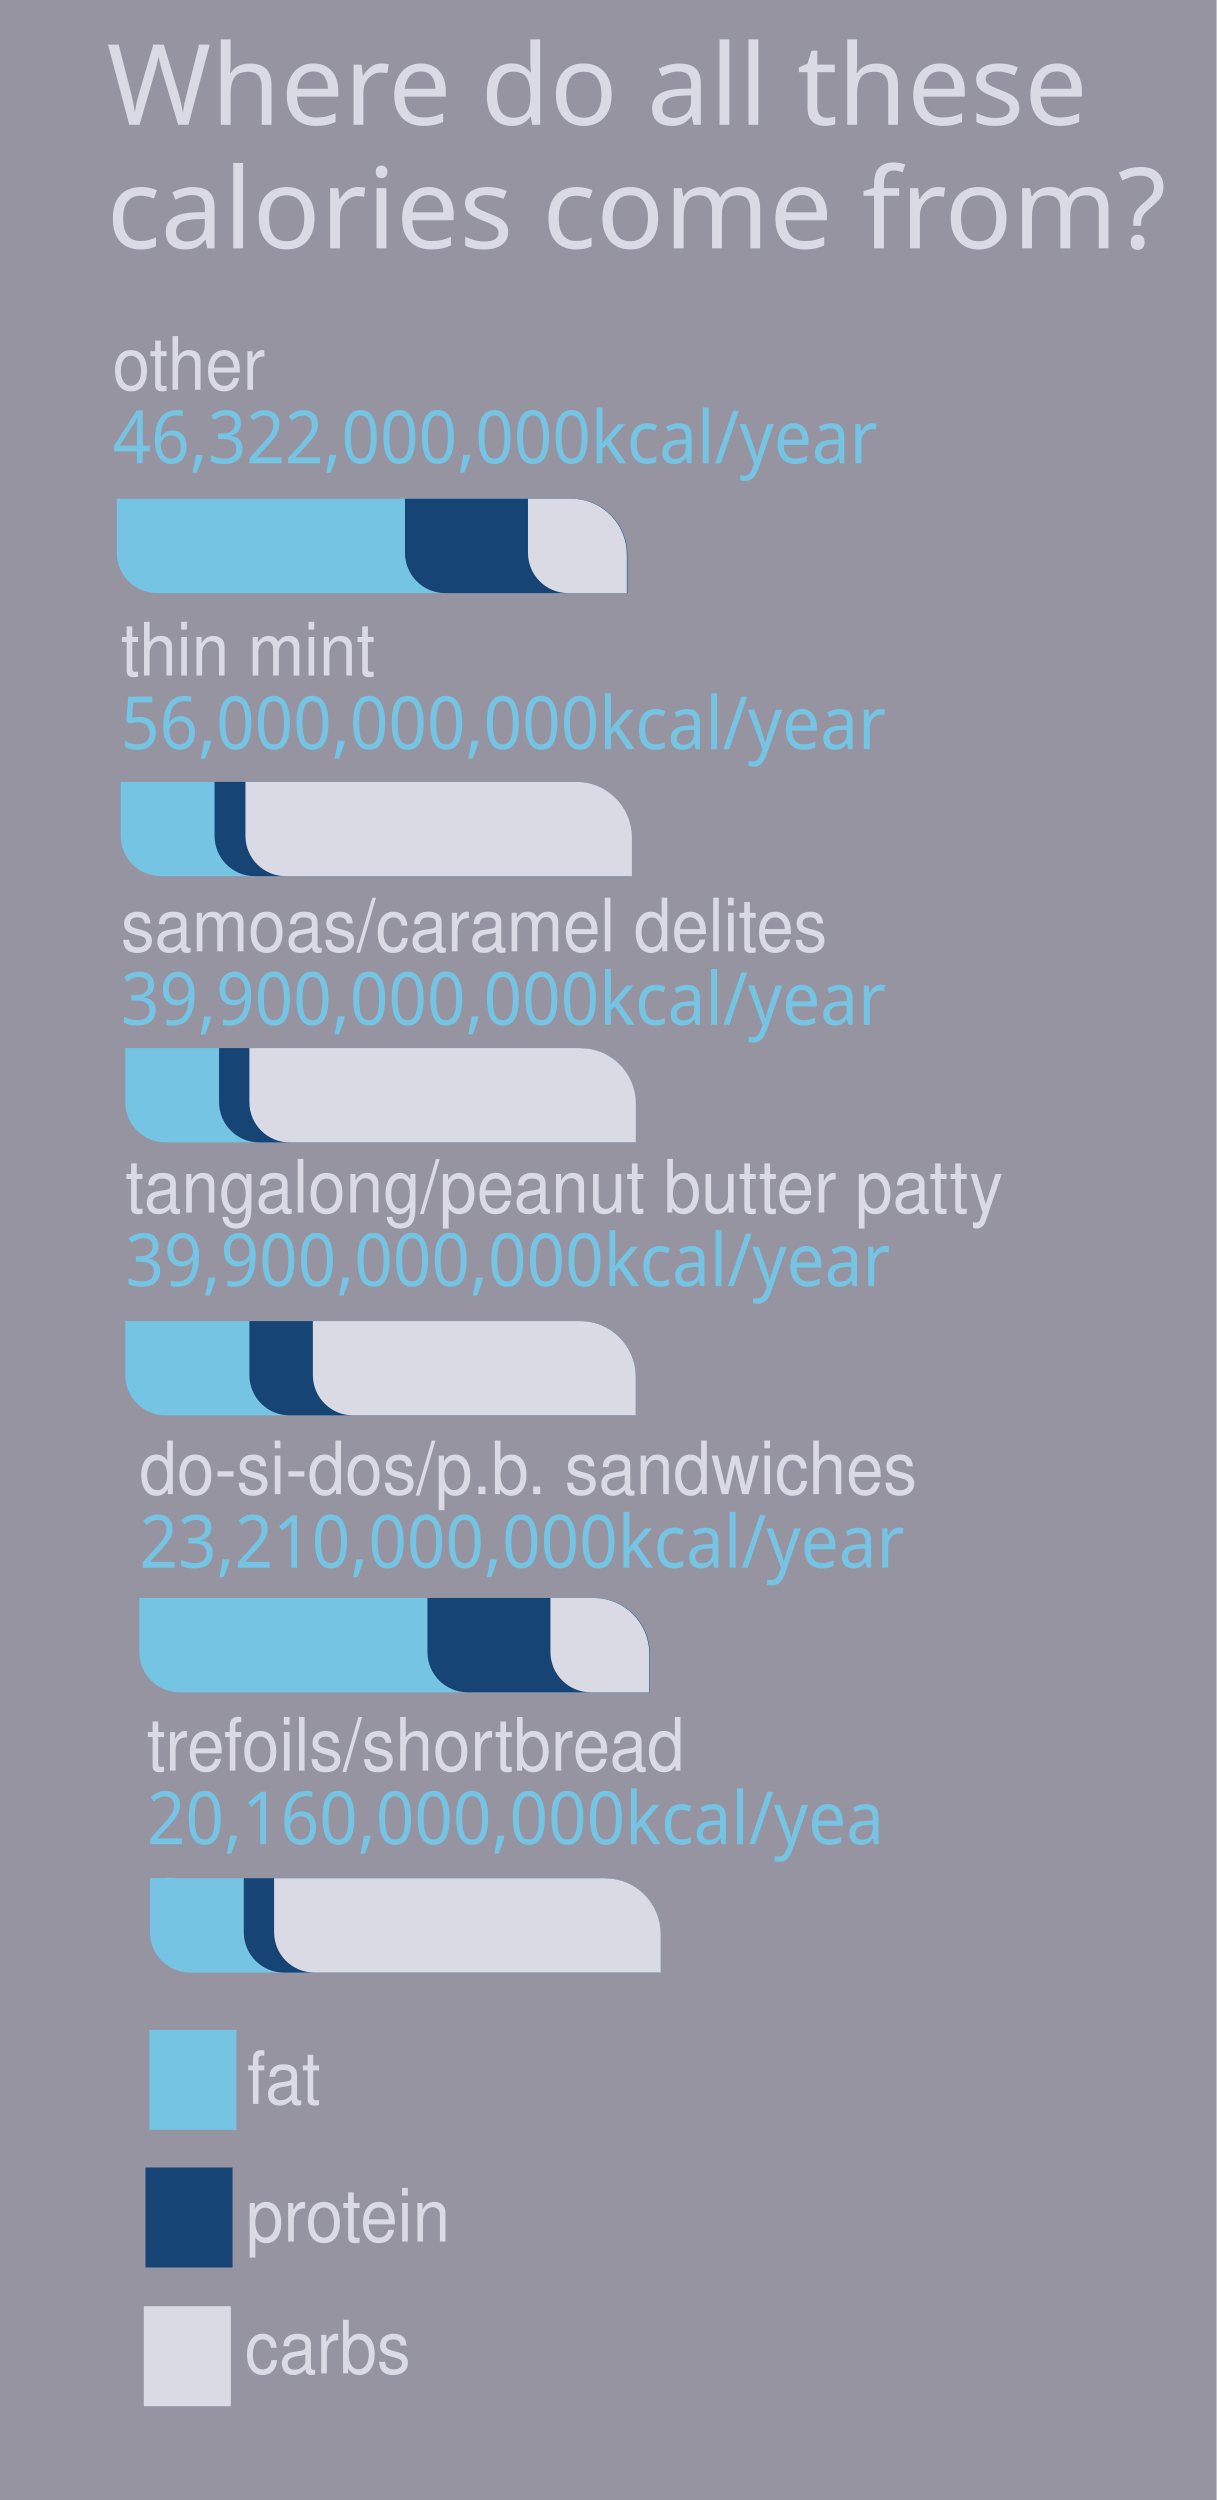
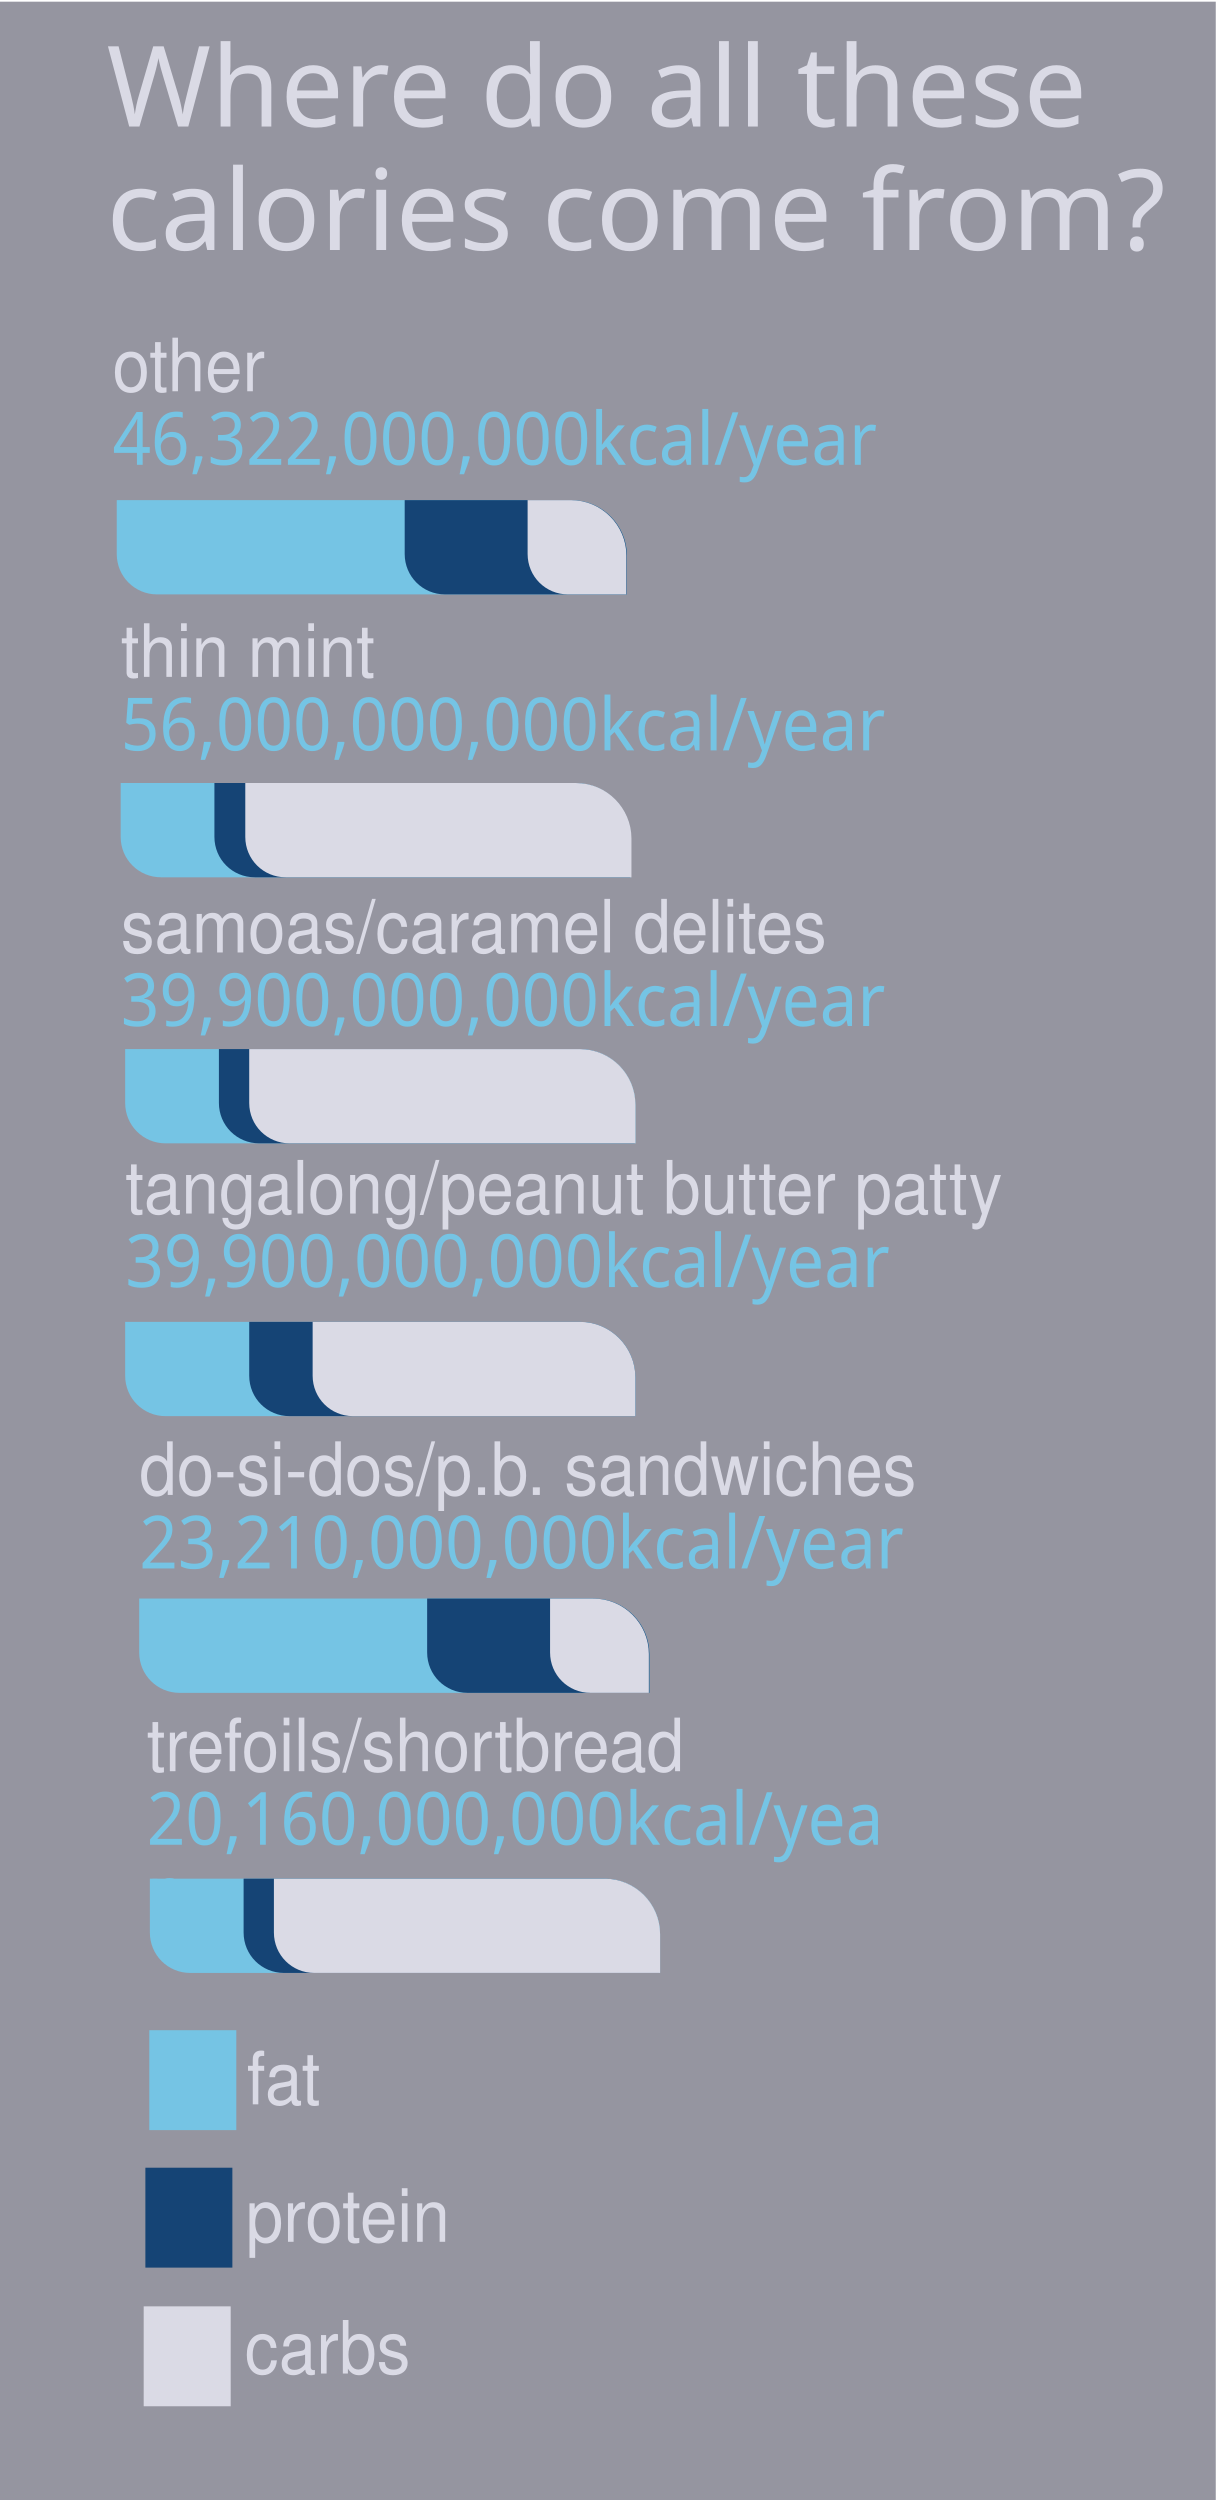
- <svg xmlns="http://www.w3.org/2000/svg" id="Layer_1" width="216.6" height="445.1" viewBox="0 0 216.6 445.1">
-   <style>.st0{fill:#9594A0;} .st1{fill:#75C4E4;} .st2{fill:#164475;} .st3{fill:#DADAE5;} .st4{fill:none;} .st5{font-family:'Helvetica';} .st6{font-size:13.089px;} .st7{font-family:'Helvetica-Bold';} .st8{font-family:'Avenir-Roman';} .st9{font-size:20px;}</style>
-   <path class="st0" d="M0 0h216.6v445.1H0z" />
-   <path class="st1" d="M111.7 105.6H28c-4 0-7.2-3.2-7.2-7.2v-9.6h81c5.5 0 9.9 4.5 9.9 9.9v6.9z" />
-   <path class="st2" d="M111.7 105.6H79.3c-4 0-7.2-3.2-7.2-7.2v-9.6h29.7c5.5 0 9.9 4.5 9.9 9.9v6.9z" />
-   <path class="st3" d="M111.7 105.6h-10.5c-4 0-7.2-3.2-7.2-7.2v-9.6h7.7c5.5 0 9.9 4.5 9.9 9.9v6.9z" />
-   <path class="st1" d="M112.4 156H28.7c-4 0-7.2-3.2-7.2-7.2v-9.6h81c5.5 0 9.9 4.5 9.9 9.9v6.9z" />
-   <path class="st2" d="M112.4 156h-67c-4 0-7.2-3.2-7.2-7.2v-9.6h64.2c5.5 0 9.9 4.5 9.9 9.9v6.9z" />
-   <path class="st3" d="M112.4 156H50.9c-4 0-7.2-3.2-7.2-7.2v-9.6h58.9c5.5 0 9.9 4.5 9.9 9.9v6.9z" />
-   <path class="st1" d="M113.2 203.4H29.5c-4 0-7.2-3.2-7.2-7.2v-9.6h81c5.5 0 9.9 4.5 9.9 9.9v6.9z" />
-   <path class="st2" d="M113.2 203.4h-67c-4 0-7.2-3.2-7.2-7.2v-9.6h64.2c5.5 0 9.9 4.5 9.9 9.9v6.9z" />
-   <path class="st3" d="M113.2 203.4H51.6c-4 0-7.2-3.2-7.2-7.2v-9.6h58.9c5.5 0 9.9 4.5 9.9 9.9v6.9z" />
-   <path class="st1" d="M113.2 252H29.5c-4 0-7.2-3.2-7.2-7.2v-9.6h81c5.5 0 9.9 4.5 9.9 9.9v6.9z" />
-   <path class="st2" d="M113.2 252H51.6c-4 0-7.2-3.2-7.2-7.2v-9.6h58.9c5.5 0 9.9 4.5 9.9 9.9v6.9z" />
-   <path class="st3" d="M113.2 252H62.9c-4 0-7.2-3.2-7.2-7.2v-9.6h47.6c5.5 0 9.9 4.5 9.9 9.9v6.9z" />
-   <path class="st1" d="M115.7 301.3H32c-4 0-7.2-3.2-7.2-7.2v-9.6h81c5.5 0 9.9 4.5 9.9 9.9v6.9z" />
-   <path class="st2" d="M115.7 301.3H83.3c-4 0-7.2-3.2-7.2-7.2v-9.6h29.7c5.5 0 9.9 4.5 9.9 9.9v6.9z" />
-   <path class="st3" d="M115.7 301.3h-10.5c-4 0-7.2-3.2-7.2-7.2v-9.6h7.7c5.5 0 9.9 4.5 9.9 9.9v6.9z" />
-   <path class="st1" d="M117.6 351.2H33.9c-4 0-7.2-3.2-7.2-7.2v-9.6h81c5.5 0 9.9 4.5 9.9 9.9v6.9z" />
-   <path class="st2" d="M117.6 351.2h-67c-4 0-7.2-3.2-7.2-7.2v-9.6h64.2c5.5 0 9.9 4.5 9.9 9.9v6.9z" />
-   <path class="st3" d="M117.6 351.2H56c-4 0-7.2-3.2-7.2-7.2v-9.6h58.9c5.5 0 9.9 4.5 9.9 9.9v6.9z" />
-   <path class="st4" d="M20 60h141.3v28.8H20z" />
-   <text transform="matrix(.9168 0 0 1 20.046 69.386)">
-     <tspan x="0" y="0" class="st3 st5 st6">other </tspan>
-     <tspan x="0" y="13.1" class="st1 st7 st6">46,322,000,000kcal/year</tspan>
+ <svg xmlns="http://www.w3.org/2000/svg" version="1.1" id="Layer_1" x="0px" y="0px" width="216.6px" height="445.4px" viewBox="0 0 216.6 445.4" enable-background="new 0 0 216.6 445.4" xml:space="preserve">
+   <rect y="0.3" fill="#9595A0" width="216.6" height="445.1" />
+   <path fill="#75C4E4" d="M111.7,105.9H28c-4,0-7.2-3.2-7.2-7.2v-9.6h81c5.5,0,9.9,4.5,9.9,9.9V105.9z" />
+   <path fill="#154475" d="M111.7,105.9H79.3c-4,0-7.2-3.2-7.2-7.2v-9.6h29.7c5.5,0,9.9,4.5,9.9,9.9V105.9z" />
+   <path fill="#DADAE5" d="M111.7,105.9h-10.5c-4,0-7.2-3.2-7.2-7.2v-9.6h7.7c5.5,0,9.9,4.5,9.9,9.9V105.9z" />
+   <path fill="#75C4E4" d="M112.4,156.3H28.7c-4,0-7.2-3.2-7.2-7.2v-9.6h81c5.5,0,9.9,4.5,9.9,9.9V156.3z" />
+   <path fill="#154475" d="M112.4,156.3h-67c-4,0-7.2-3.2-7.2-7.2v-9.6h64.2c5.5,0,9.9,4.5,9.9,9.9V156.3z" />
+   <path fill="#DADAE5" d="M112.4,156.3H50.9c-4,0-7.2-3.2-7.2-7.2v-9.6h58.9c5.5,0,9.9,4.5,9.9,9.9V156.3z" />
+   <path fill="#75C4E4" d="M113.2,203.7H29.5c-4,0-7.2-3.2-7.2-7.2v-9.6h81c5.5,0,9.9,4.5,9.9,9.9V203.7z" />
+   <path fill="#154475" d="M113.2,203.7h-67c-4,0-7.2-3.2-7.2-7.2v-9.6h64.2c5.5,0,9.9,4.5,9.9,9.9V203.7z" />
+   <path fill="#DADAE5" d="M113.2,203.7H51.6c-4,0-7.2-3.2-7.2-7.2v-9.6h58.9c5.5,0,9.9,4.5,9.9,9.9V203.7z" />
+   <path fill="#75C4E4" d="M113.2,252.3H29.5c-4,0-7.2-3.2-7.2-7.2v-9.6h81c5.5,0,9.9,4.5,9.9,9.9V252.3z" />
+   <path fill="#154475" d="M113.2,252.3H51.6c-4,0-7.2-3.2-7.2-7.2v-9.6h58.9c5.5,0,9.9,4.5,9.9,9.9V252.3z" />
+   <path fill="#DADAE5" d="M113.2,252.3H62.9c-4,0-7.2-3.2-7.2-7.2v-9.6h47.6c5.5,0,9.9,4.5,9.9,9.9V252.3z" />
+   <path fill="#75C4E4" d="M115.7,301.6H32c-4,0-7.2-3.2-7.2-7.2v-9.6h81c5.5,0,9.9,4.5,9.9,9.9V301.6z" />
+   <path fill="#154475" d="M115.7,301.6H83.3c-4,0-7.2-3.2-7.2-7.2v-9.6h29.7c5.5,0,9.9,4.5,9.9,9.9V301.6z" />
+   <path fill="#DADAE5" d="M115.7,301.6h-10.5c-4,0-7.2-3.2-7.2-7.2v-9.6h7.7c5.5,0,9.9,4.5,9.9,9.9V301.6z" />
+   <path fill="#75C4E4" d="M117.6,351.5H33.9c-4,0-7.2-3.2-7.2-7.2v-9.6h81c5.5,0,9.9,4.5,9.9,9.9V351.5z" />
+   <path fill="#154475" d="M117.6,351.5h-67c-4,0-7.2-3.2-7.2-7.2v-9.6h64.2c5.5,0,9.9,4.5,9.9,9.9V351.5z" />
+   <path fill="#DADAE5" d="M117.6,351.5H56c-4,0-7.2-3.2-7.2-7.2v-9.6h58.9c5.5,0,9.9,4.5,9.9,9.9V351.5z" />
+   <rect x="20" y="60.3" fill="none" width="141.3" height="28.8" />
+   <text transform="matrix(0.9168 0 0 1 20.0461 69.7061)">
+     <tspan x="0" y="0" fill="#DADAE5" font-family="'Helvetica'" font-size="13.089px">other </tspan>
+     <tspan x="0" y="13.1" fill="#75C4E4" font-family="'Helvetica-Bold'" font-size="13.089px">46,322,000,000kcal/year</tspan>
  </text>
-   <path class="st4" d="M21.5 110.9h153.3v35.8H21.5z" />
-   <text transform="matrix(.9168 0 0 1 21.533 120.27)">
-     <tspan x="0" y="0" class="st3 st5 st6">thin mint </tspan>
-     <tspan x="0" y="13.1" class="st1 st7 st6">56,000,000,000kcal/year</tspan>
+   <rect x="21.5" y="111.2" fill="none" width="153.3" height="35.8" />
+   <text transform="matrix(0.9168 0 0 1 21.5334 120.5894)">
+     <tspan x="0" y="0" fill="#DADAE5" font-family="'Helvetica'" font-size="13.089px">thin mint </tspan>
+     <tspan x="0" y="13.1" fill="#75C4E4" font-family="'Helvetica-Bold'" font-size="13.089px">56,000,000,000kcal/year</tspan>
  </text>
-   <path class="st4" d="M21.5 160h161.8v35.8H21.5z" />
-   <text transform="matrix(.9168 0 0 1 21.533 169.37)">
-     <tspan x="0" y="0" class="st3 st5 st6">samoas/caramel delites</tspan>
-     <tspan x="0" y="13.1" class="st1 st7 st6">39,900,000,000kcal/year</tspan>
+   <rect x="21.5" y="160.3" fill="none" width="161.8" height="35.8" />
+   <text transform="matrix(0.9168 0 0 1 21.5334 169.6905)">
+     <tspan x="0" y="0" fill="#DADAE5" font-family="'Helvetica'" font-size="13.089px">samoas/caramel delites</tspan>
+     <tspan x="0" y="13.1" fill="#75C4E4" font-family="'Helvetica-Bold'" font-size="13.089px">39,900,000,000kcal/year</tspan>
  </text>
-   <path class="st4" d="M24.8 256.6h191.7v35.8H24.8z" />
-   <text transform="matrix(.9168 0 0 1 24.827 266.02)">
-     <tspan x="0" y="0" class="st3 st5 st6">do-si-dos/p.b. sandwiches</tspan>
-     <tspan x="0" y="13.1" class="st1 st7 st6">23,210,000,000kcal/year</tspan>
+   <rect x="24.8" y="256.9" fill="none" width="191.7" height="35.8" />
+   <text transform="matrix(0.9168 0 0 1 24.8268 266.3384)">
+     <tspan x="0" y="0" fill="#DADAE5" font-family="'Helvetica'" font-size="13.089px">do-si-dos/p.b. sandwiches</tspan>
+     <tspan x="0" y="13.1" fill="#75C4E4" font-family="'Helvetica-Bold'" font-size="13.089px">23,210,000,000kcal/year</tspan>
  </text>
-   <path class="st4" d="M22.3 206.5h161v35.8h-161z" />
-   <text transform="matrix(.9168 0 0 1 22.327 215.88)">
-     <tspan x="0" y="0" class="st3 st5 st6">tangalong/peanut butter patty</tspan>
-     <tspan x="0" y="13.1" class="st1 st7 st6">39,900,000,000kcal/year</tspan>
+   <rect x="22.3" y="206.8" fill="none" width="161" height="35.8" />
+   <text transform="matrix(0.9168 0 0 1 22.3268 216.1988)">
+     <tspan x="0" y="0" fill="#DADAE5" font-family="'Helvetica'" font-size="13.089px">tangalong/peanut butter patty</tspan>
+     <tspan x="0" y="13.1" fill="#75C4E4" font-family="'Helvetica-Bold'" font-size="13.089px">39,900,000,000kcal/year</tspan>
  </text>
-   <path class="st4" d="M26.2 305.8h131.1v35.8H26.2z" />
-   <text transform="matrix(.9168 0 0 1 26.154 315.237)">
-     <tspan x="0" y="0" class="st3 st5 st6">trefoils/shortbread</tspan>
-     <tspan x="0" y="13.1" class="st1 st7 st6">20,160,000,000kcal/yea</tspan>
-     <tspan x="0" y="26.2" class="st1 st7 st6">r</tspan>
+   <rect x="26.2" y="306.1" fill="none" width="131.1" height="35.8" />
+   <text transform="matrix(0.9168 0 0 1 26.1535 315.5572)">
+     <tspan x="0" y="0" fill="#DADAE5" font-family="'Helvetica'" font-size="13.089px">trefoils/shortbread</tspan>
+     <tspan x="0" y="13.1" fill="#75C4E4" font-family="'Helvetica-Bold'" font-size="13.089px">20,160,000,000kcal/yea</tspan>
+     <tspan x="0" y="26.2" fill="#75C4E4" font-family="'Helvetica-Bold'" font-size="13.089px">r</tspan>
  </text>
-   <path class="st1" d="M26.6 361.4h15.5v17.8H26.6z" />
-   <path class="st2" d="M25.9 385.9h15.5v17.8H25.9z" />
-   <path class="st3" d="M25.6 410.6h15.5v17.8H25.6z" />
-   <path class="st4" d="M44 365.2h65v22.4H44z" />
-   <text transform="matrix(.9168 0 0 1 43.973 374.587)" class="st3 st5 st6">fat</text>
-   <path class="st4" d="M43.8 389.7h65v22.4h-65z" />
-   <text transform="matrix(.9168 0 0 1 43.802 399.08)" class="st3 st5 st6">protein</text>
-   <path class="st4" d="M43.6 413.1h65v22.4h-65z" />
-   <text transform="matrix(.9168 0 0 1 43.6 422.555)" class="st3 st5 st6">carbs</text>
-   <path class="st4" d="M19 7.1h203.9v43H19z" />
-   <text transform="translate(19 22.217)">
-     <tspan x="0" y="0" class="st3 st8 st9">Where do all these </tspan>
-     <tspan x="0" y="22" class="st3 st8 st9">calories come from?</tspan>
+   <rect x="26.6" y="361.7" fill="#75C4E4" width="15.5" height="17.8" />
+   <rect x="25.9" y="386.2" fill="#154475" width="15.5" height="17.8" />
+   <rect x="25.6" y="410.9" fill="#DADAE5" width="15.5" height="17.8" />
+   <rect x="44" y="365.5" fill="none" width="65" height="22.4" />
+   <text transform="matrix(0.9168 0 0 1 43.9733 374.9063)" fill="#DADAE5" font-family="'Helvetica'" font-size="13.089px">fat</text>
+   <rect x="43.8" y="390" fill="none" width="65" height="22.4" />
+   <text transform="matrix(0.9168 0 0 1 43.8019 399.3999)" fill="#DADAE5" font-family="'Helvetica'" font-size="13.089px">protein</text>
+   <rect x="43.6" y="413.5" fill="none" width="65" height="22.4" />
+   <text transform="matrix(0.9168 0 0 1 43.5993 422.8745)" fill="#DADAE5" font-family="'Helvetica'" font-size="13.089px">carbs</text>
+   <rect x="19" y="7.4" fill="none" width="203.9" height="43" />
+   <text transform="matrix(1 0 0 1 19.0009 22.5369)">
+     <tspan x="0" y="0" fill="#DADAE5" font-family="'Avenir-Roman'" font-size="20px">Where do all these </tspan>
+     <tspan x="0" y="22" fill="#DADAE5" font-family="'Avenir-Roman'" font-size="20px">calories come from?</tspan>
  </text>
</svg>
